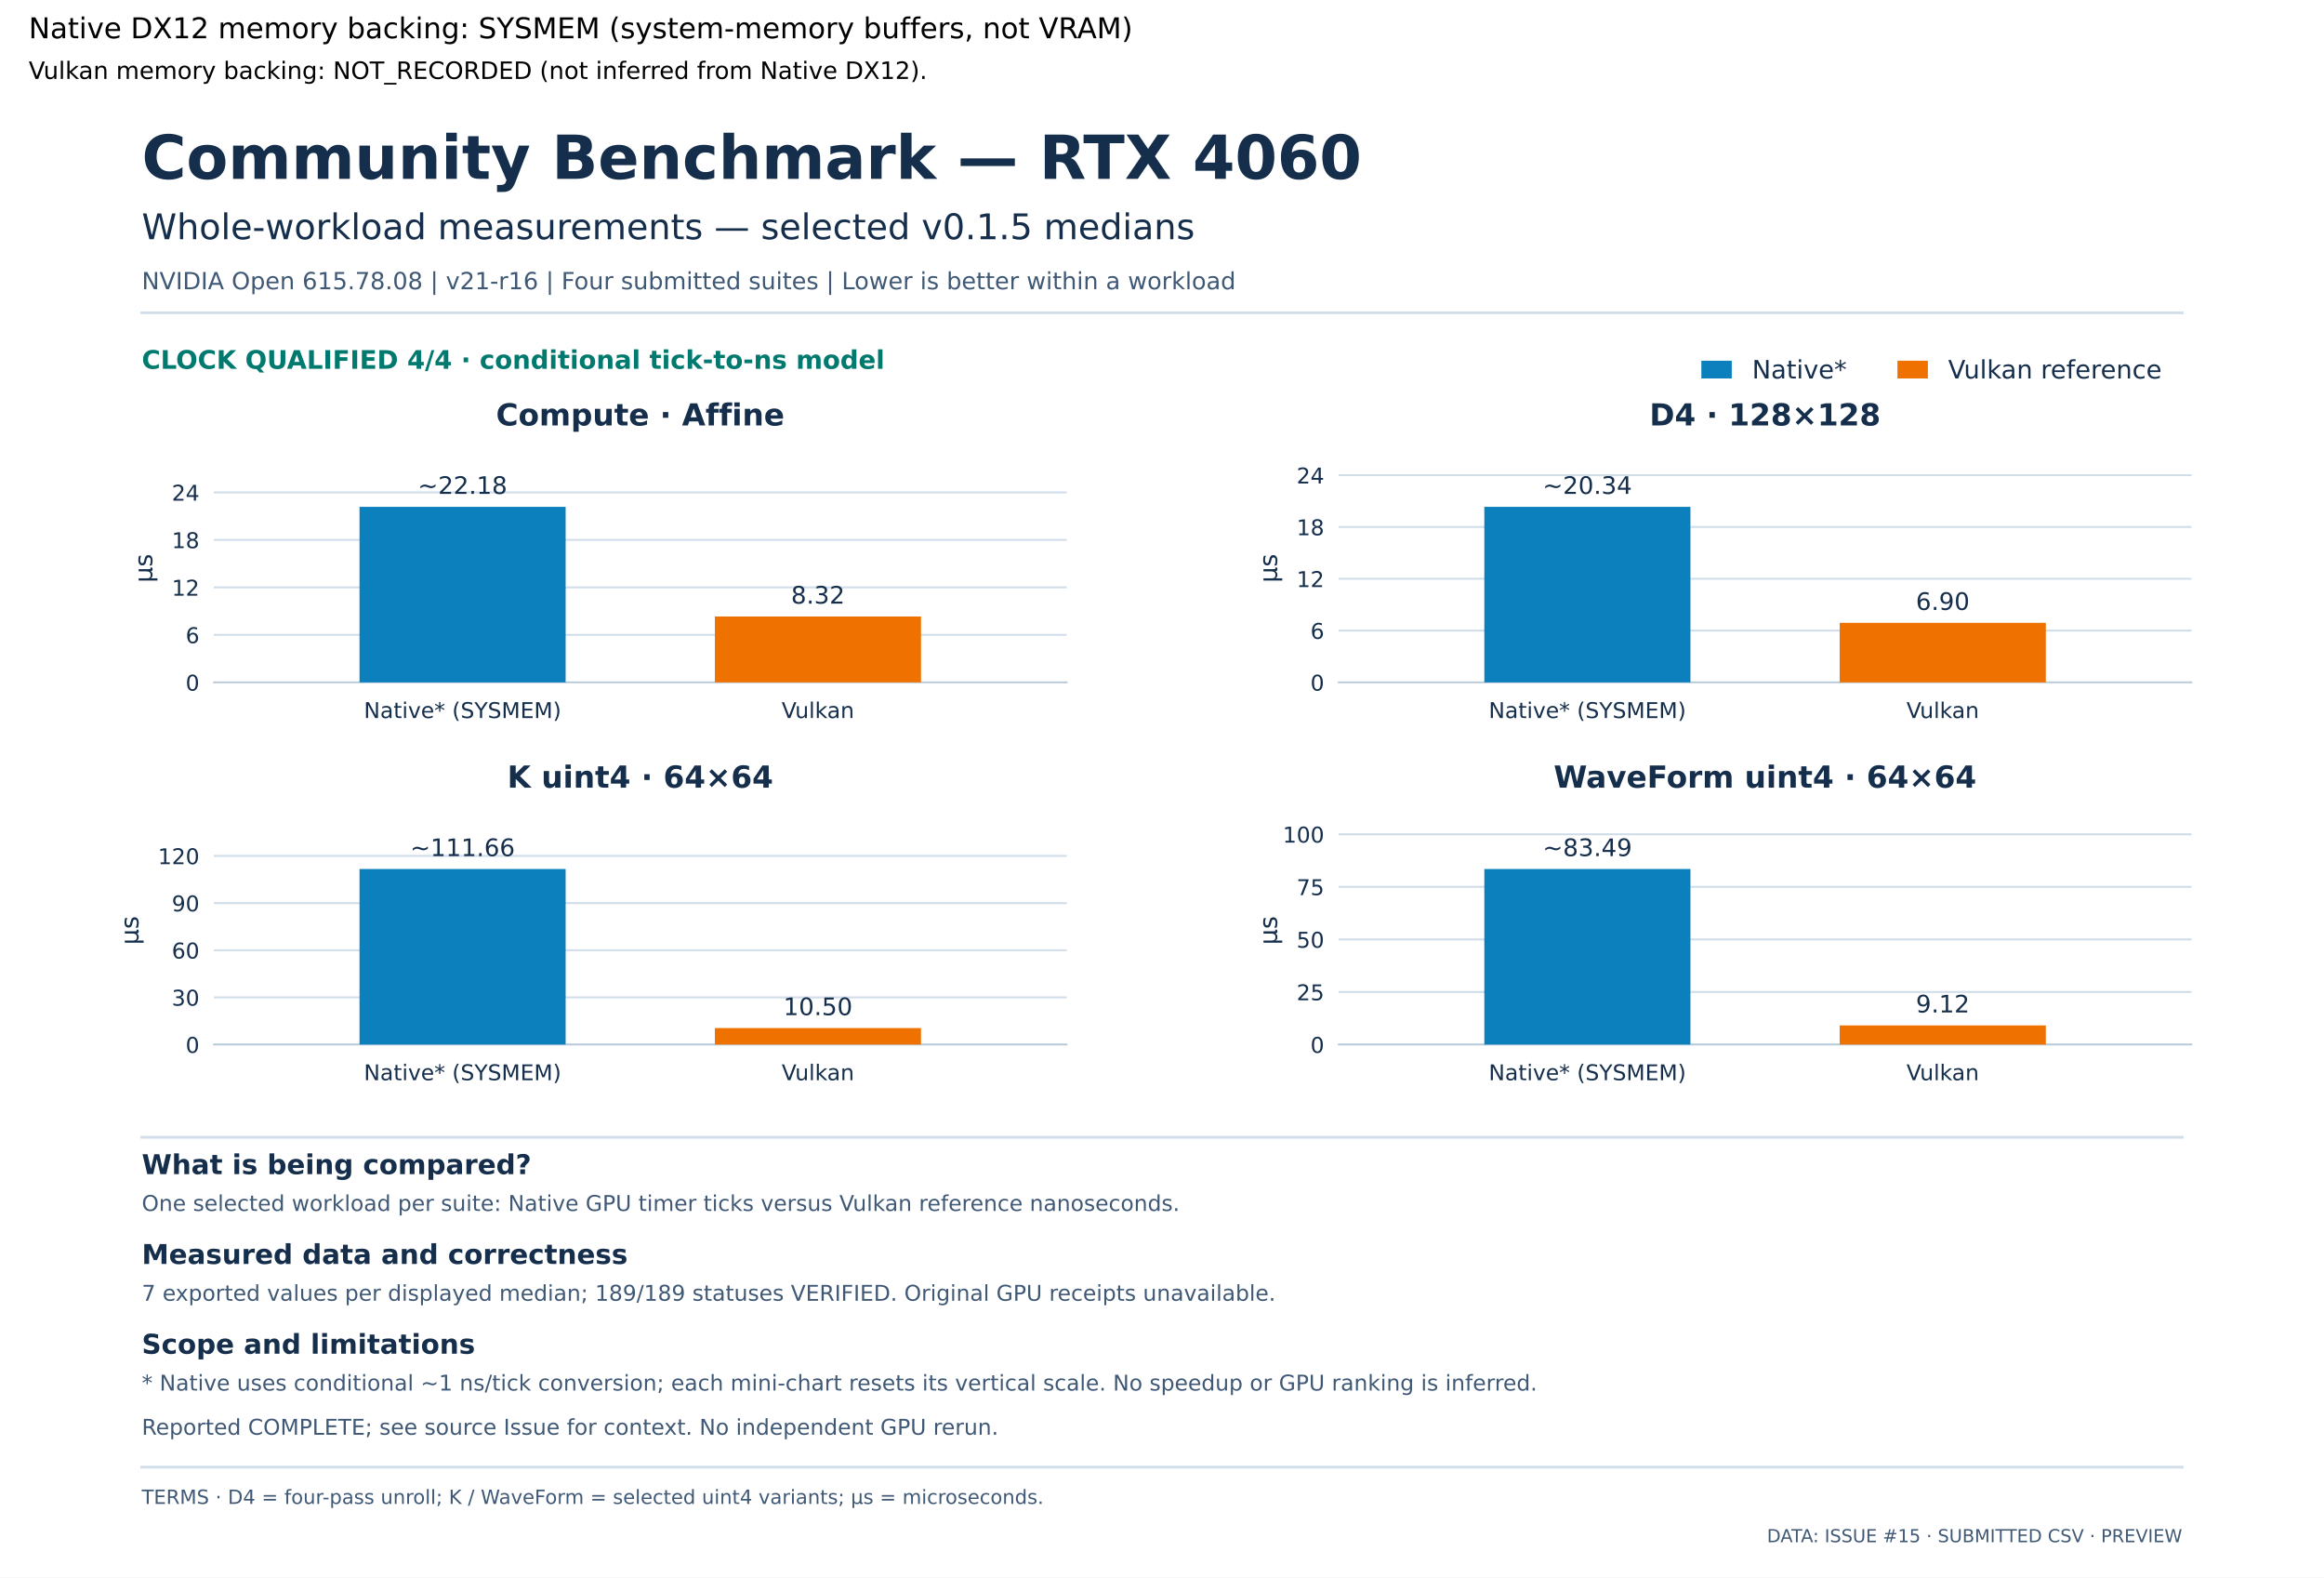
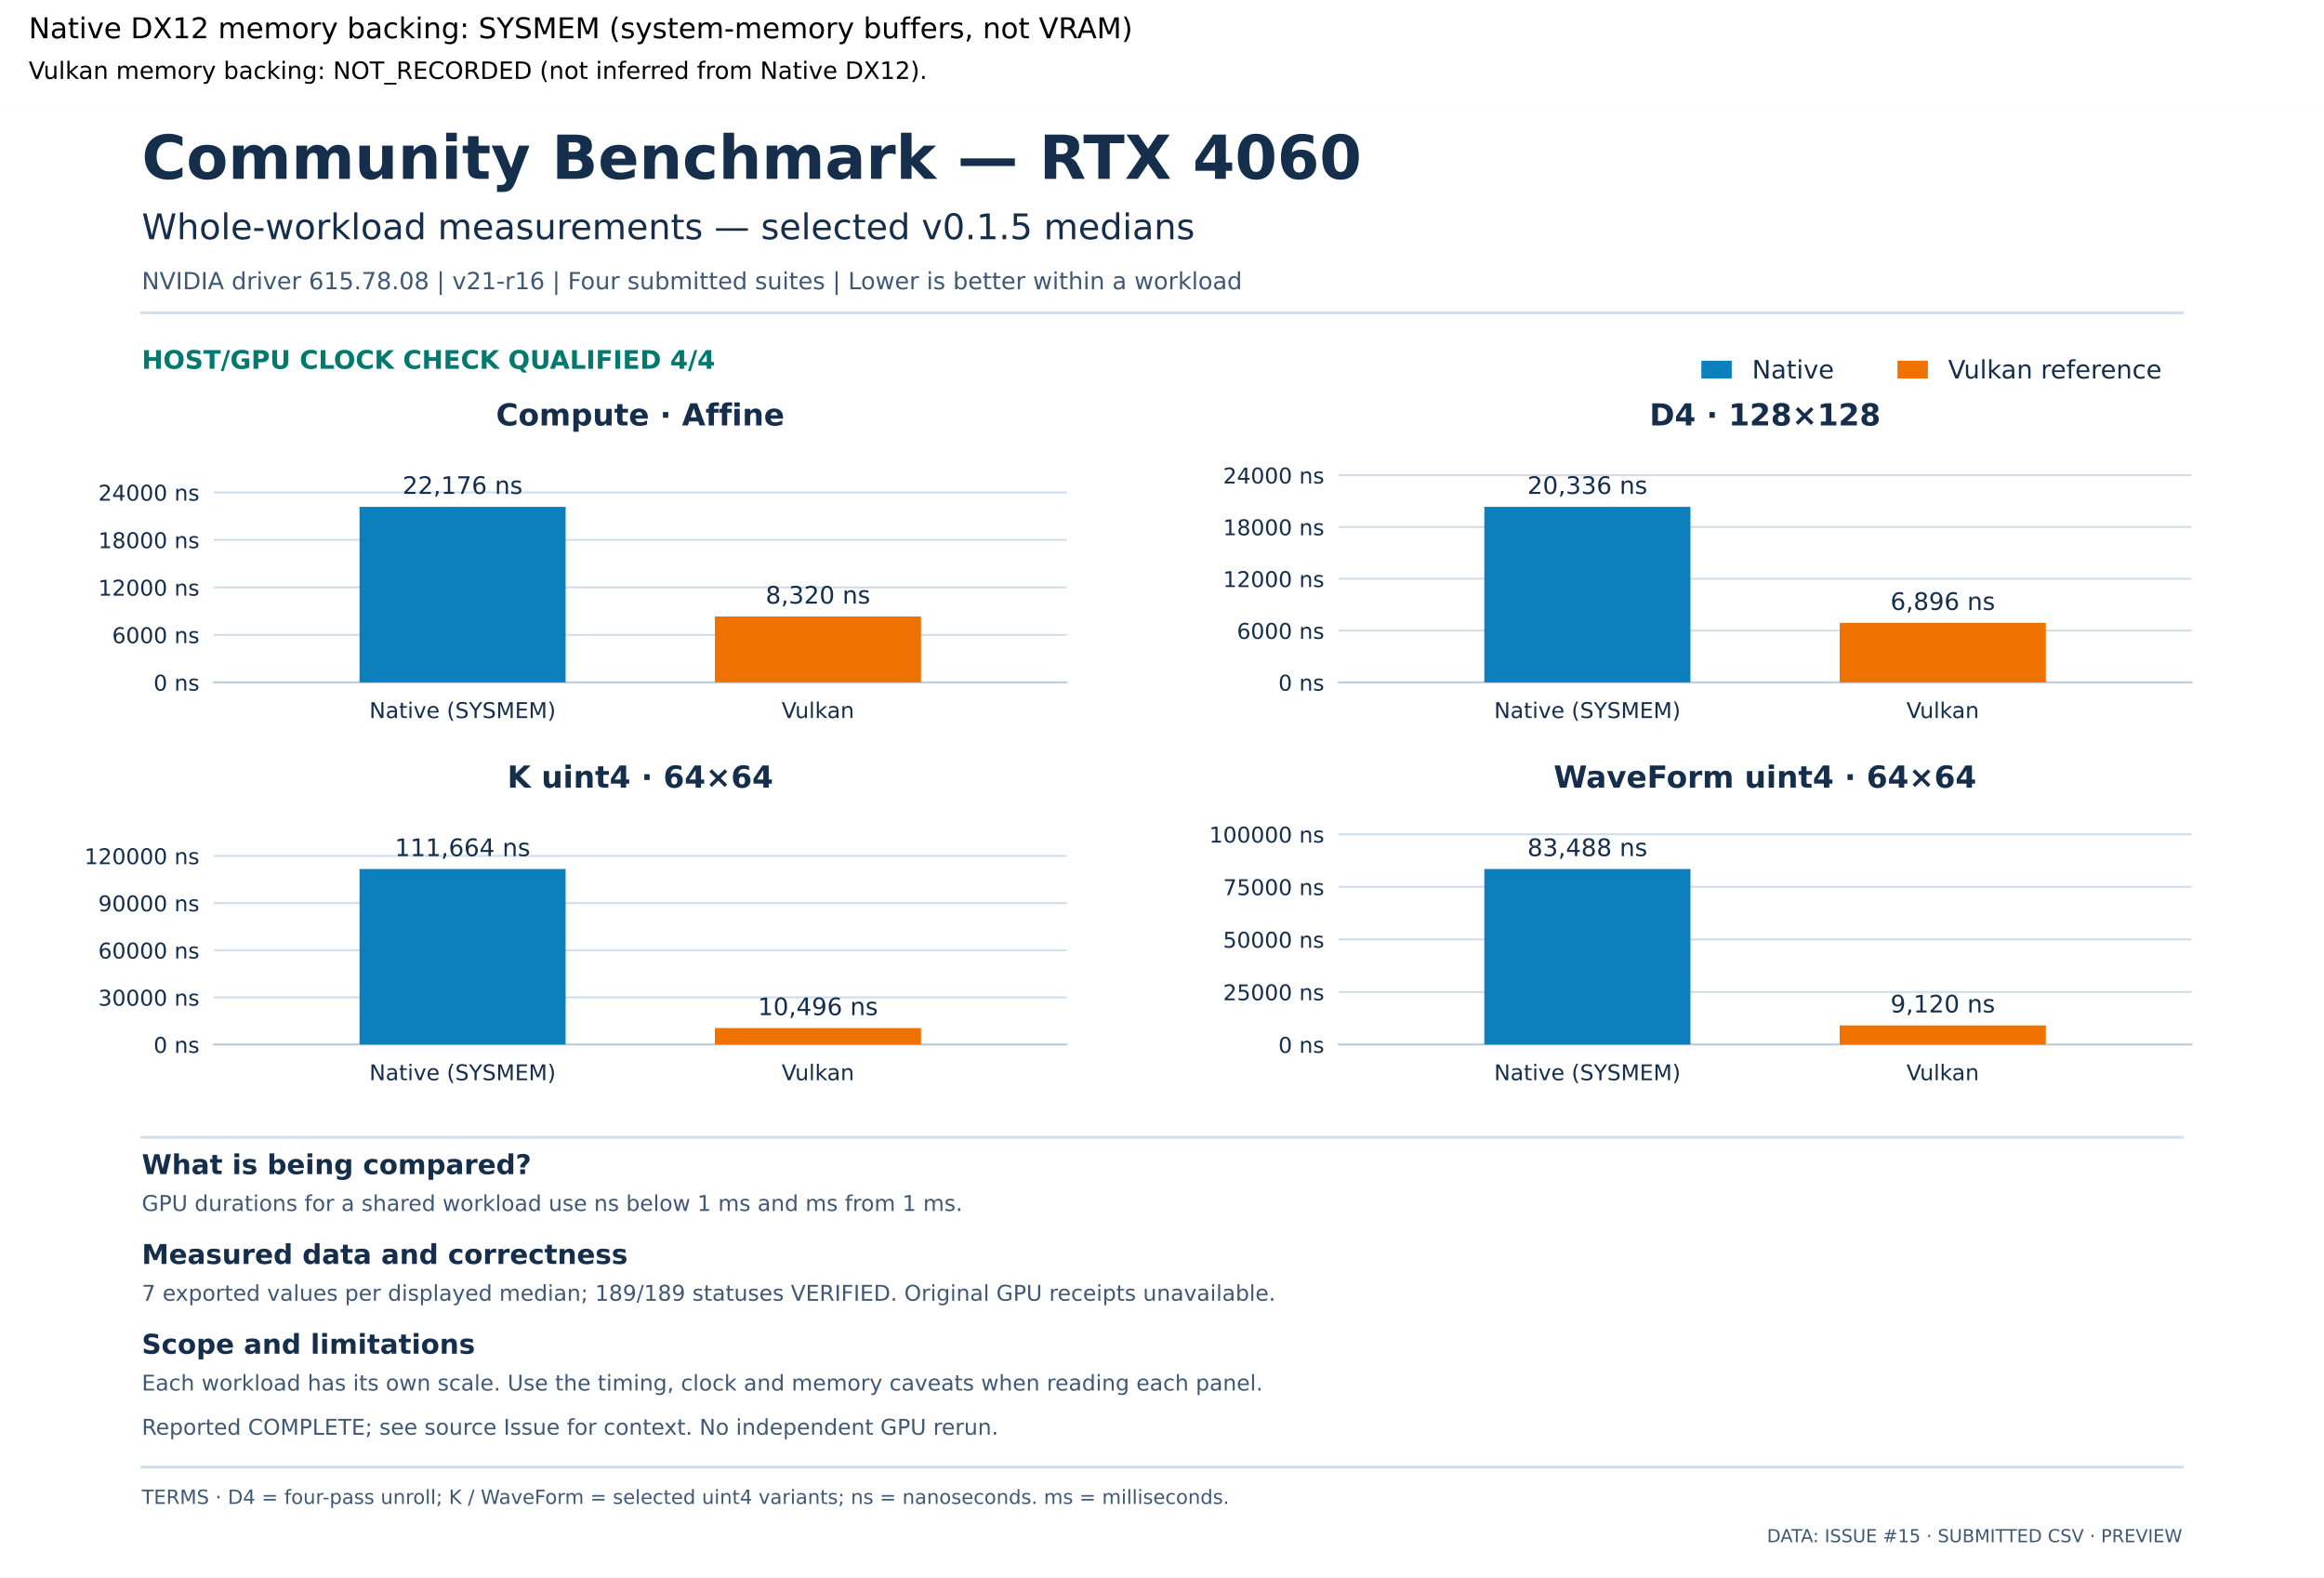
<svg xmlns="http://www.w3.org/2000/svg" width="972pt" height="659.6pt" viewBox="0 0 972 659.6" version="1.1">
  <defs>
    <style type="text/css">*{stroke-linejoin: round; stroke-linecap: butt}</style>
  </defs>
  <g id="memory-backing-label">
    <rect width="972" height="44" fill="white" />
    <text x="12" y="16" font-family="DejaVu Sans" font-size="12">Native DX12 memory backing: SYSMEM (system-memory buffers, not VRAM)</text>
    <text x="12" y="33" font-family="DejaVu Sans" font-size="10">Vulkan memory backing: NOT_RECORDED (not inferred from Native DX12).</text>
  </g>
  <g id="memory-label-offset" transform="translate(0 44)">
    <g id="figure_1">
      <g id="patch_1">
        <path d="M 0 615.6  L 972 615.6  L 972 0  L 0 0  z " style="fill: #ffffff" />
      </g>
      <g id="axes_1">
        <g id="patch_2">
          <path d="M 89.424 241.315  L 446.148 241.315  L 446.148 145.897  L 89.424 145.897  z " style="fill: #ffffff" />
        </g>
        <g id="matplotlib.axis_1">
          <g id="xtick_1">
            <g id="line2d_1" />
            <g id="text_1">
-               <text style="font-size: 9.1px; font-family: 'DejaVu Sans'; text-anchor: middle; fill: #152e4c" x="193.469" y="256.23" transform="rotate(-0 193.4685 256.2298)">Native* (SYSMEM)</text>
+               <text style="font-size: 9.1px; font-family: 'DejaVu Sans'; text-anchor: middle; fill: #152e4c" x="193.469" y="256.23" transform="rotate(-0 193.4685 256.2298)">Native (SYSMEM)</text>
            </g>
          </g>
          <g id="xtick_2">
            <g id="line2d_2" />
            <g id="text_2">
              <text style="font-size: 9.1px; font-family: 'DejaVu Sans'; text-anchor: middle; fill: #152e4c" x="342.103" y="256.23" transform="rotate(-0 342.1035 256.2298)">Vulkan</text>
            </g>
          </g>
        </g>
        <g id="matplotlib.axis_2">
          <g id="ytick_1">
            <g id="line2d_3">
              <path d="M 89.424 241.315 L 446.148 241.315" clip-path="url(#pf90b617112)" style="fill: none; stroke: #d1deea; stroke-width: 0.82; stroke-linecap: square" />
            </g>
            <g id="line2d_4" />
            <g id="text_3">
-               <text style="font-size: 9.1px; font-family: 'DejaVu Sans'; text-anchor: end; fill: #152e4c" x="83.424" y="244.772" transform="rotate(-0 83.424 244.7725)">0</text>
+               <text style="font-size: 9.1px; font-family: 'DejaVu Sans'; text-anchor: end; fill: #152e4c" x="83.424" y="244.772" transform="rotate(-0 83.424 244.7725)">0 ns</text>
            </g>
          </g>
          <g id="ytick_2">
            <g id="line2d_5">
              <path d="M 89.424 221.456 L 446.148 221.456" clip-path="url(#pf90b617112)" style="fill: none; stroke: #d1deea; stroke-width: 0.82; stroke-linecap: square" />
            </g>
            <g id="line2d_6" />
            <g id="text_4">
-               <text style="font-size: 9.1px; font-family: 'DejaVu Sans'; text-anchor: end; fill: #152e4c" x="83.424" y="224.914" transform="rotate(-0 83.424 224.9136)">6</text>
+               <text style="font-size: 9.1px; font-family: 'DejaVu Sans'; text-anchor: end; fill: #152e4c" x="83.424" y="224.914" transform="rotate(-0 83.424 224.9136)">6000 ns</text>
            </g>
          </g>
          <g id="ytick_3">
            <g id="line2d_7">
              <path d="M 89.424 201.597 L 446.148 201.597" clip-path="url(#pf90b617112)" style="fill: none; stroke: #d1deea; stroke-width: 0.82; stroke-linecap: square" />
            </g>
            <g id="line2d_8" />
            <g id="text_5">
-               <text style="font-size: 9.1px; font-family: 'DejaVu Sans'; text-anchor: end; fill: #152e4c" x="83.424" y="205.055" transform="rotate(-0 83.424 205.0547)">12</text>
+               <text style="font-size: 9.1px; font-family: 'DejaVu Sans'; text-anchor: end; fill: #152e4c" x="83.424" y="205.055" transform="rotate(-0 83.424 205.0547)">12000 ns</text>
            </g>
          </g>
          <g id="ytick_4">
            <g id="line2d_9">
              <path d="M 89.424 181.739 L 446.148 181.739" clip-path="url(#pf90b617112)" style="fill: none; stroke: #d1deea; stroke-width: 0.82; stroke-linecap: square" />
            </g>
            <g id="line2d_10" />
            <g id="text_6">
-               <text style="font-size: 9.1px; font-family: 'DejaVu Sans'; text-anchor: end; fill: #152e4c" x="83.424" y="185.196" transform="rotate(-0 83.424 185.1958)">18</text>
+               <text style="font-size: 9.1px; font-family: 'DejaVu Sans'; text-anchor: end; fill: #152e4c" x="83.424" y="185.196" transform="rotate(-0 83.424 185.1958)">18000 ns</text>
            </g>
          </g>
          <g id="ytick_5">
            <g id="line2d_11">
              <path d="M 89.424 161.88 L 446.148 161.88" clip-path="url(#pf90b617112)" style="fill: none; stroke: #d1deea; stroke-width: 0.82; stroke-linecap: square" />
            </g>
            <g id="line2d_12" />
            <g id="text_7">
-               <text style="font-size: 9.1px; font-family: 'DejaVu Sans'; text-anchor: end; fill: #152e4c" x="83.424" y="165.337" transform="rotate(-0 83.424 165.3369)">24</text>
+               <text style="font-size: 9.1px; font-family: 'DejaVu Sans'; text-anchor: end; fill: #152e4c" x="83.424" y="165.337" transform="rotate(-0 83.424 165.3369)">24000 ns</text>
            </g>
          </g>
          <g id="text_8">
-             <text style="font-size: 10.4px; font-family: 'DejaVu Sans'; text-anchor: middle; fill: #152e4c" x="63.681" y="193.606" transform="rotate(-90 63.68138 193.6062)">µs</text>
+             <text style="font-size: 10.4px; font-family: 'DejaVu Sans'; text-anchor: middle; fill: #152e4c" x="63.681" y="193.606" transform="rotate(-90 63.68138 193.6062)" />
          </g>
        </g>
        <g id="patch_3">
          <path d="M 89.424 241.315  L 446.148 241.315  " style="fill: none; stroke: #b7c9d7; stroke-width: 0.7; stroke-linejoin: miter; stroke-linecap: square" />
        </g>
        <g id="patch_4">
          <path d="M 150.364 241.315 L 236.573 241.315 L 236.573 167.917 L 150.364 167.917 z" clip-path="url(#pf90b617112)" style="fill: #0c80bd" />
        </g>
        <g id="patch_5">
          <path d="M 298.999 241.315 L 385.208 241.315 L 385.208 213.778 L 298.999 213.778 z" clip-path="url(#pf90b617112)" style="fill: #ef7100" />
        </g>
        <g id="text_9">
-           <text style="font-size: 10.1px; font-family: 'DejaVu Sans'; text-anchor: middle; fill: #152e4c" x="193.469" y="162.513" transform="rotate(-0 193.4685 162.5133)">~22.18</text>
+           <text style="font-size: 10.1px; font-family: 'DejaVu Sans'; text-anchor: middle; fill: #152e4c" x="193.469" y="162.513" transform="rotate(-0 193.4685 162.5133)">22,176 ns</text>
        </g>
        <g id="text_10">
-           <text style="font-size: 10.1px; font-family: 'DejaVu Sans'; text-anchor: middle; fill: #152e4c" x="342.103" y="208.374" transform="rotate(-0 342.1035 208.3741)">8.32</text>
+           <text style="font-size: 10.1px; font-family: 'DejaVu Sans'; text-anchor: middle; fill: #152e4c" x="342.103" y="208.374" transform="rotate(-0 342.1035 208.3741)">8,320 ns</text>
        </g>
        <g id="text_11">
          <text style="font-weight: 700; font-size: 12.7px; font-family: 'DejaVu Sans'; text-anchor: middle; fill: #152e4c" x="267.786" y="133.897" transform="rotate(-0 267.786 133.8972)">Compute · Affine</text>
        </g>
      </g>
      <g id="axes_2">
        <g id="patch_6">
          <path d="M 559.872 241.315  L 916.596 241.315  L 916.596 145.897  L 559.872 145.897  z " style="fill: #ffffff" />
        </g>
        <g id="matplotlib.axis_3">
          <g id="xtick_3">
            <g id="line2d_13" />
            <g id="text_12">
-               <text style="font-size: 9.1px; font-family: 'DejaVu Sans'; text-anchor: middle; fill: #152e4c" x="663.917" y="256.23" transform="rotate(-0 663.9165 256.2298)">Native* (SYSMEM)</text>
+               <text style="font-size: 9.1px; font-family: 'DejaVu Sans'; text-anchor: middle; fill: #152e4c" x="663.917" y="256.23" transform="rotate(-0 663.9165 256.2298)">Native (SYSMEM)</text>
            </g>
          </g>
          <g id="xtick_4">
            <g id="line2d_14" />
            <g id="text_13">
              <text style="font-size: 9.1px; font-family: 'DejaVu Sans'; text-anchor: middle; fill: #152e4c" x="812.552" y="256.23" transform="rotate(-0 812.5515 256.2298)">Vulkan</text>
            </g>
          </g>
        </g>
        <g id="matplotlib.axis_4">
          <g id="ytick_6">
            <g id="line2d_15">
              <path d="M 559.872 241.315 L 916.596 241.315" clip-path="url(#p47ffd843cd)" style="fill: none; stroke: #d1deea; stroke-width: 0.82; stroke-linecap: square" />
            </g>
            <g id="line2d_16" />
            <g id="text_14">
-               <text style="font-size: 9.1px; font-family: 'DejaVu Sans'; text-anchor: end; fill: #152e4c" x="553.872" y="244.772" transform="rotate(-0 553.872 244.7725)">0</text>
+               <text style="font-size: 9.1px; font-family: 'DejaVu Sans'; text-anchor: end; fill: #152e4c" x="553.872" y="244.772" transform="rotate(-0 553.872 244.7725)">0 ns</text>
            </g>
          </g>
          <g id="ytick_7">
            <g id="line2d_17">
              <path d="M 559.872 219.659 L 916.596 219.659" clip-path="url(#p47ffd843cd)" style="fill: none; stroke: #d1deea; stroke-width: 0.82; stroke-linecap: square" />
            </g>
            <g id="line2d_18" />
            <g id="text_15">
-               <text style="font-size: 9.1px; font-family: 'DejaVu Sans'; text-anchor: end; fill: #152e4c" x="553.872" y="223.117" transform="rotate(-0 553.872 223.1168)">6</text>
+               <text style="font-size: 9.1px; font-family: 'DejaVu Sans'; text-anchor: end; fill: #152e4c" x="553.872" y="223.117" transform="rotate(-0 553.872 223.1168)">6000 ns</text>
            </g>
          </g>
          <g id="ytick_8">
            <g id="line2d_19">
              <path d="M 559.872 198.004 L 916.596 198.004" clip-path="url(#p47ffd843cd)" style="fill: none; stroke: #d1deea; stroke-width: 0.82; stroke-linecap: square" />
            </g>
            <g id="line2d_20" />
            <g id="text_16">
-               <text style="font-size: 9.1px; font-family: 'DejaVu Sans'; text-anchor: end; fill: #152e4c" x="553.872" y="201.461" transform="rotate(-0 553.872 201.461)">12</text>
+               <text style="font-size: 9.1px; font-family: 'DejaVu Sans'; text-anchor: end; fill: #152e4c" x="553.872" y="201.461" transform="rotate(-0 553.872 201.461)">12000 ns</text>
            </g>
          </g>
          <g id="ytick_9">
            <g id="line2d_21">
              <path d="M 559.872 176.348 L 916.596 176.348" clip-path="url(#p47ffd843cd)" style="fill: none; stroke: #d1deea; stroke-width: 0.82; stroke-linecap: square" />
            </g>
            <g id="line2d_22" />
            <g id="text_17">
-               <text style="font-size: 9.1px; font-family: 'DejaVu Sans'; text-anchor: end; fill: #152e4c" x="553.872" y="179.805" transform="rotate(-0 553.872 179.8053)">18</text>
+               <text style="font-size: 9.1px; font-family: 'DejaVu Sans'; text-anchor: end; fill: #152e4c" x="553.872" y="179.805" transform="rotate(-0 553.872 179.8053)">18000 ns</text>
            </g>
          </g>
          <g id="ytick_10">
            <g id="line2d_23">
              <path d="M 559.872 154.692 L 916.596 154.692" clip-path="url(#p47ffd843cd)" style="fill: none; stroke: #d1deea; stroke-width: 0.82; stroke-linecap: square" />
            </g>
            <g id="line2d_24" />
            <g id="text_18">
-               <text style="font-size: 9.1px; font-family: 'DejaVu Sans'; text-anchor: end; fill: #152e4c" x="553.872" y="158.15" transform="rotate(-0 553.872 158.1496)">24</text>
+               <text style="font-size: 9.1px; font-family: 'DejaVu Sans'; text-anchor: end; fill: #152e4c" x="553.872" y="158.15" transform="rotate(-0 553.872 158.1496)">24000 ns</text>
            </g>
          </g>
          <g id="text_19">
-             <text style="font-size: 10.4px; font-family: 'DejaVu Sans'; text-anchor: middle; fill: #152e4c" x="534.129" y="193.606" transform="rotate(-90 534.1294 193.6062)">µs</text>
+             <text style="font-size: 10.4px; font-family: 'DejaVu Sans'; text-anchor: middle; fill: #152e4c" x="534.129" y="193.606" transform="rotate(-90 534.1294 193.6062)" />
          </g>
        </g>
        <g id="patch_7">
          <path d="M 559.872 241.315  L 916.596 241.315  " style="fill: none; stroke: #b7c9d7; stroke-width: 0.7; stroke-linejoin: miter; stroke-linecap: square" />
        </g>
        <g id="patch_8">
          <path d="M 620.812 241.315 L 707.021 241.315 L 707.021 167.917 L 620.812 167.917 z" clip-path="url(#p47ffd843cd)" style="fill: #0c80bd" />
        </g>
        <g id="patch_9">
          <path d="M 769.447 241.315 L 855.656 241.315 L 855.656 216.426 L 769.447 216.426 z" clip-path="url(#p47ffd843cd)" style="fill: #ef7100" />
        </g>
        <g id="text_20">
-           <text style="font-size: 10.1px; font-family: 'DejaVu Sans'; text-anchor: middle; fill: #152e4c" x="663.917" y="162.513" transform="rotate(-0 663.9165 162.5133)">~20.34</text>
+           <text style="font-size: 10.1px; font-family: 'DejaVu Sans'; text-anchor: middle; fill: #152e4c" x="663.917" y="162.513" transform="rotate(-0 663.9165 162.5133)">20,336 ns</text>
        </g>
        <g id="text_21">
-           <text style="font-size: 10.1px; font-family: 'DejaVu Sans'; text-anchor: middle; fill: #152e4c" x="812.552" y="211.022" transform="rotate(-0 812.5515 211.0221)">6.90</text>
+           <text style="font-size: 10.1px; font-family: 'DejaVu Sans'; text-anchor: middle; fill: #152e4c" x="812.552" y="211.022" transform="rotate(-0 812.5515 211.0221)">6,896 ns</text>
        </g>
        <g id="text_22">
          <text style="font-weight: 700; font-size: 12.7px; font-family: 'DejaVu Sans'; text-anchor: middle; fill: #152e4c" x="738.234" y="133.897" transform="rotate(-0 738.234 133.8972)">D4 · 128×128</text>
        </g>
      </g>
      <g id="axes_3">
        <g id="patch_10">
          <path d="M 89.424 392.753  L 446.148 392.753  L 446.148 297.335  L 89.424 297.335  z " style="fill: #ffffff" />
        </g>
        <g id="matplotlib.axis_5">
          <g id="xtick_5">
            <g id="line2d_25" />
            <g id="text_23">
-               <text style="font-size: 9.1px; font-family: 'DejaVu Sans'; text-anchor: middle; fill: #152e4c" x="193.469" y="407.667" transform="rotate(-0 193.4685 407.6674)">Native* (SYSMEM)</text>
+               <text style="font-size: 9.1px; font-family: 'DejaVu Sans'; text-anchor: middle; fill: #152e4c" x="193.469" y="407.667" transform="rotate(-0 193.4685 407.6674)">Native (SYSMEM)</text>
            </g>
          </g>
          <g id="xtick_6">
            <g id="line2d_26" />
            <g id="text_24">
              <text style="font-size: 9.1px; font-family: 'DejaVu Sans'; text-anchor: middle; fill: #152e4c" x="342.103" y="407.667" transform="rotate(-0 342.1035 407.6674)">Vulkan</text>
            </g>
          </g>
        </g>
        <g id="matplotlib.axis_6">
          <g id="ytick_11">
            <g id="line2d_27">
              <path d="M 89.424 392.753 L 446.148 392.753" clip-path="url(#p87162da46b)" style="fill: none; stroke: #d1deea; stroke-width: 0.82; stroke-linecap: square" />
            </g>
            <g id="line2d_28" />
            <g id="text_25">
-               <text style="font-size: 9.1px; font-family: 'DejaVu Sans'; text-anchor: end; fill: #152e4c" x="83.424" y="396.21" transform="rotate(-0 83.424 396.2101)">0</text>
+               <text style="font-size: 9.1px; font-family: 'DejaVu Sans'; text-anchor: end; fill: #152e4c" x="83.424" y="396.21" transform="rotate(-0 83.424 396.2101)">0 ns</text>
            </g>
          </g>
          <g id="ytick_12">
            <g id="line2d_29">
              <path d="M 89.424 373.033 L 446.148 373.033" clip-path="url(#p87162da46b)" style="fill: none; stroke: #d1deea; stroke-width: 0.82; stroke-linecap: square" />
            </g>
            <g id="line2d_30" />
            <g id="text_26">
-               <text style="font-size: 9.1px; font-family: 'DejaVu Sans'; text-anchor: end; fill: #152e4c" x="83.424" y="376.491" transform="rotate(-0 83.424 376.4906)">30</text>
+               <text style="font-size: 9.1px; font-family: 'DejaVu Sans'; text-anchor: end; fill: #152e4c" x="83.424" y="376.491" transform="rotate(-0 83.424 376.4906)">30000 ns</text>
            </g>
          </g>
          <g id="ytick_13">
            <g id="line2d_31">
              <path d="M 89.424 353.314 L 446.148 353.314" clip-path="url(#p87162da46b)" style="fill: none; stroke: #d1deea; stroke-width: 0.82; stroke-linecap: square" />
            </g>
            <g id="line2d_32" />
            <g id="text_27">
-               <text style="font-size: 9.1px; font-family: 'DejaVu Sans'; text-anchor: end; fill: #152e4c" x="83.424" y="356.771" transform="rotate(-0 83.424 356.7712)">60</text>
+               <text style="font-size: 9.1px; font-family: 'DejaVu Sans'; text-anchor: end; fill: #152e4c" x="83.424" y="356.771" transform="rotate(-0 83.424 356.7712)">60000 ns</text>
            </g>
          </g>
          <g id="ytick_14">
            <g id="line2d_33">
              <path d="M 89.424 333.594 L 446.148 333.594" clip-path="url(#p87162da46b)" style="fill: none; stroke: #d1deea; stroke-width: 0.82; stroke-linecap: square" />
            </g>
            <g id="line2d_34" />
            <g id="text_28">
-               <text style="font-size: 9.1px; font-family: 'DejaVu Sans'; text-anchor: end; fill: #152e4c" x="83.424" y="337.052" transform="rotate(-0 83.424 337.0517)">90</text>
+               <text style="font-size: 9.1px; font-family: 'DejaVu Sans'; text-anchor: end; fill: #152e4c" x="83.424" y="337.052" transform="rotate(-0 83.424 337.0517)">90000 ns</text>
            </g>
          </g>
          <g id="ytick_15">
            <g id="line2d_35">
              <path d="M 89.424 313.875 L 446.148 313.875" clip-path="url(#p87162da46b)" style="fill: none; stroke: #d1deea; stroke-width: 0.82; stroke-linecap: square" />
            </g>
            <g id="line2d_36" />
            <g id="text_29">
-               <text style="font-size: 9.1px; font-family: 'DejaVu Sans'; text-anchor: end; fill: #152e4c" x="83.424" y="317.332" transform="rotate(-0 83.424 317.3322)">120</text>
+               <text style="font-size: 9.1px; font-family: 'DejaVu Sans'; text-anchor: end; fill: #152e4c" x="83.424" y="317.332" transform="rotate(-0 83.424 317.3322)">120000 ns</text>
            </g>
          </g>
          <g id="text_30">
-             <text style="font-size: 10.4px; font-family: 'DejaVu Sans'; text-anchor: middle; fill: #152e4c" x="57.892" y="345.044" transform="rotate(-90 57.8915 345.0438)">µs</text>
+             <text style="font-size: 10.4px; font-family: 'DejaVu Sans'; text-anchor: middle; fill: #152e4c" x="57.892" y="345.044" transform="rotate(-90 57.8915 345.0438)" />
          </g>
        </g>
        <g id="patch_11">
          <path d="M 89.424 392.753  L 446.148 392.753  " style="fill: none; stroke: #b7c9d7; stroke-width: 0.7; stroke-linejoin: miter; stroke-linecap: square" />
        </g>
        <g id="patch_12">
          <path d="M 150.364 392.753 L 236.573 392.753 L 236.573 319.354 L 150.364 319.354 z" clip-path="url(#p87162da46b)" style="fill: #0c80bd" />
        </g>
        <g id="patch_13">
          <path d="M 298.999 392.753 L 385.208 392.753 L 385.208 385.854 L 298.999 385.854 z" clip-path="url(#p87162da46b)" style="fill: #ef7100" />
        </g>
        <g id="text_31">
-           <text style="font-size: 10.1px; font-family: 'DejaVu Sans'; text-anchor: middle; fill: #152e4c" x="193.469" y="313.951" transform="rotate(-0 193.4685 313.9509)">~111.66</text>
+           <text style="font-size: 10.1px; font-family: 'DejaVu Sans'; text-anchor: middle; fill: #152e4c" x="193.469" y="313.951" transform="rotate(-0 193.4685 313.9509)">111,664 ns</text>
        </g>
        <g id="text_32">
-           <text style="font-size: 10.1px; font-family: 'DejaVu Sans'; text-anchor: middle; fill: #152e4c" x="342.103" y="380.45" transform="rotate(-0 342.1035 380.4502)">10.50</text>
+           <text style="font-size: 10.1px; font-family: 'DejaVu Sans'; text-anchor: middle; fill: #152e4c" x="342.103" y="380.45" transform="rotate(-0 342.1035 380.4502)">10,496 ns</text>
        </g>
        <g id="text_33">
          <text style="font-weight: 700; font-size: 12.7px; font-family: 'DejaVu Sans'; text-anchor: middle; fill: #152e4c" x="267.786" y="285.335" transform="rotate(-0 267.786 285.3348)">K uint4 · 64×64</text>
        </g>
      </g>
      <g id="axes_4">
        <g id="patch_14">
          <path d="M 559.872 392.753  L 916.596 392.753  L 916.596 297.335  L 559.872 297.335  z " style="fill: #ffffff" />
        </g>
        <g id="matplotlib.axis_7">
          <g id="xtick_7">
            <g id="line2d_37" />
            <g id="text_34">
-               <text style="font-size: 9.1px; font-family: 'DejaVu Sans'; text-anchor: middle; fill: #152e4c" x="663.917" y="407.667" transform="rotate(-0 663.9165 407.6674)">Native* (SYSMEM)</text>
+               <text style="font-size: 9.1px; font-family: 'DejaVu Sans'; text-anchor: middle; fill: #152e4c" x="663.917" y="407.667" transform="rotate(-0 663.9165 407.6674)">Native (SYSMEM)</text>
            </g>
          </g>
          <g id="xtick_8">
            <g id="line2d_38" />
            <g id="text_35">
              <text style="font-size: 9.1px; font-family: 'DejaVu Sans'; text-anchor: middle; fill: #152e4c" x="812.552" y="407.667" transform="rotate(-0 812.5515 407.6674)">Vulkan</text>
            </g>
          </g>
        </g>
        <g id="matplotlib.axis_8">
          <g id="ytick_16">
            <g id="line2d_39">
              <path d="M 559.872 392.753 L 916.596 392.753" clip-path="url(#pd8f88adcad)" style="fill: none; stroke: #d1deea; stroke-width: 0.82; stroke-linecap: square" />
            </g>
            <g id="line2d_40" />
            <g id="text_36">
-               <text style="font-size: 9.1px; font-family: 'DejaVu Sans'; text-anchor: end; fill: #152e4c" x="553.872" y="396.21" transform="rotate(-0 553.872 396.2101)">0</text>
+               <text style="font-size: 9.1px; font-family: 'DejaVu Sans'; text-anchor: end; fill: #152e4c" x="553.872" y="396.21" transform="rotate(-0 553.872 396.2101)">0 ns</text>
            </g>
          </g>
          <g id="ytick_17">
            <g id="line2d_41">
              <path d="M 559.872 370.774 L 916.596 370.774" clip-path="url(#pd8f88adcad)" style="fill: none; stroke: #d1deea; stroke-width: 0.82; stroke-linecap: square" />
            </g>
            <g id="line2d_42" />
            <g id="text_37">
-               <text style="font-size: 9.1px; font-family: 'DejaVu Sans'; text-anchor: end; fill: #152e4c" x="553.872" y="374.231" transform="rotate(-0 553.872 374.2313)">25</text>
+               <text style="font-size: 9.1px; font-family: 'DejaVu Sans'; text-anchor: end; fill: #152e4c" x="553.872" y="374.231" transform="rotate(-0 553.872 374.2313)">25000 ns</text>
            </g>
          </g>
          <g id="ytick_18">
            <g id="line2d_43">
              <path d="M 559.872 348.795 L 916.596 348.795" clip-path="url(#pd8f88adcad)" style="fill: none; stroke: #d1deea; stroke-width: 0.82; stroke-linecap: square" />
            </g>
            <g id="line2d_44" />
            <g id="text_38">
-               <text style="font-size: 9.1px; font-family: 'DejaVu Sans'; text-anchor: end; fill: #152e4c" x="553.872" y="352.253" transform="rotate(-0 553.872 352.2526)">50</text>
+               <text style="font-size: 9.1px; font-family: 'DejaVu Sans'; text-anchor: end; fill: #152e4c" x="553.872" y="352.253" transform="rotate(-0 553.872 352.2526)">50000 ns</text>
            </g>
          </g>
          <g id="ytick_19">
            <g id="line2d_45">
              <path d="M 559.872 326.817 L 916.596 326.817" clip-path="url(#pd8f88adcad)" style="fill: none; stroke: #d1deea; stroke-width: 0.82; stroke-linecap: square" />
            </g>
            <g id="line2d_46" />
            <g id="text_39">
-               <text style="font-size: 9.1px; font-family: 'DejaVu Sans'; text-anchor: end; fill: #152e4c" x="553.872" y="330.274" transform="rotate(-0 553.872 330.2739)">75</text>
+               <text style="font-size: 9.1px; font-family: 'DejaVu Sans'; text-anchor: end; fill: #152e4c" x="553.872" y="330.274" transform="rotate(-0 553.872 330.2739)">75000 ns</text>
            </g>
          </g>
          <g id="ytick_20">
            <g id="line2d_47">
              <path d="M 559.872 304.838 L 916.596 304.838" clip-path="url(#pd8f88adcad)" style="fill: none; stroke: #d1deea; stroke-width: 0.82; stroke-linecap: square" />
            </g>
            <g id="line2d_48" />
            <g id="text_40">
-               <text style="font-size: 9.1px; font-family: 'DejaVu Sans'; text-anchor: end; fill: #152e4c" x="553.872" y="308.295" transform="rotate(-0 553.872 308.2951)">100</text>
+               <text style="font-size: 9.1px; font-family: 'DejaVu Sans'; text-anchor: end; fill: #152e4c" x="553.872" y="308.295" transform="rotate(-0 553.872 308.2951)">100000 ns</text>
            </g>
          </g>
          <g id="text_41">
-             <text style="font-size: 10.4px; font-family: 'DejaVu Sans'; text-anchor: middle; fill: #152e4c" x="534.129" y="345.044" transform="rotate(-90 534.1294 345.0438)">µs</text>
+             <text style="font-size: 10.4px; font-family: 'DejaVu Sans'; text-anchor: middle; fill: #152e4c" x="534.129" y="345.044" transform="rotate(-90 534.1294 345.0438)" />
          </g>
        </g>
        <g id="patch_15">
          <path d="M 559.872 392.753  L 916.596 392.753  " style="fill: none; stroke: #b7c9d7; stroke-width: 0.7; stroke-linejoin: miter; stroke-linecap: square" />
        </g>
        <g id="patch_16">
          <path d="M 620.812 392.753 L 707.021 392.753 L 707.021 319.354 L 620.812 319.354 z" clip-path="url(#pd8f88adcad)" style="fill: #0c80bd" />
        </g>
        <g id="patch_17">
          <path d="M 769.447 392.753 L 855.656 392.753 L 855.656 384.735 L 769.447 384.735 z" clip-path="url(#pd8f88adcad)" style="fill: #ef7100" />
        </g>
        <g id="text_42">
-           <text style="font-size: 10.1px; font-family: 'DejaVu Sans'; text-anchor: middle; fill: #152e4c" x="663.917" y="313.951" transform="rotate(-0 663.9165 313.9509)">~83.49</text>
+           <text style="font-size: 10.1px; font-family: 'DejaVu Sans'; text-anchor: middle; fill: #152e4c" x="663.917" y="313.951" transform="rotate(-0 663.9165 313.9509)">83,488 ns</text>
        </g>
        <g id="text_43">
-           <text style="font-size: 10.1px; font-family: 'DejaVu Sans'; text-anchor: middle; fill: #152e4c" x="812.552" y="379.332" transform="rotate(-0 812.5515 379.3315)">9.12</text>
+           <text style="font-size: 10.1px; font-family: 'DejaVu Sans'; text-anchor: middle; fill: #152e4c" x="812.552" y="379.332" transform="rotate(-0 812.5515 379.3315)">9,120 ns</text>
        </g>
        <g id="text_44">
          <text style="font-weight: 700; font-size: 12.7px; font-family: 'DejaVu Sans'; text-anchor: middle; fill: #152e4c" x="738.234" y="285.335" transform="rotate(-0 738.234 285.3348)">WaveForm uint4 · 64×64</text>
        </g>
      </g>
      <g id="line2d_49">
        <path d="M 59.292 86.8  L 912.708 86.8  " style="fill: none; stroke: #d1deea; stroke-width: 1.15; stroke-linecap: square" />
      </g>
      <g id="line2d_50">
        <path d="M 59.292 431.536  L 912.708 431.536  " style="fill: none; stroke: #d1deea; stroke-width: 1.15; stroke-linecap: square" />
      </g>
      <g id="line2d_51">
        <path d="M 59.292 569.43  L 912.708 569.43  " style="fill: none; stroke: #d1deea; stroke-width: 1.15; stroke-linecap: square" />
      </g>
      <g id="text_45">
        <text style="font-weight: 700; font-size: 25.4px; font-family: 'DejaVu Sans'; text-anchor: start; fill: #152e4c" x="59.292" y="30.78" transform="rotate(-0 59.292 30.78)">Community Benchmark — RTX 4060</text>
      </g>
      <g id="text_46">
        <text style="font-size: 14.8px; font-family: 'DejaVu Sans'; text-anchor: start; fill: #152e4c" x="59.292" y="56.02" transform="rotate(-0 59.292 56.0196)">Whole-workload measurements — selected v0.1.5 medians</text>
      </g>
      <g id="text_47">
-         <text style="font-size: 9.9px; font-family: 'DejaVu Sans'; text-anchor: start; fill: #3f5875" x="59.292" y="76.95" transform="rotate(-0 59.292 76.95)">NVIDIA Open 615.78.08  |  v21-r16  |  Four submitted suites  |  Lower is better within a workload</text>
+         <text style="font-size: 9.9px; font-family: 'DejaVu Sans'; text-anchor: start; fill: #3f5875" x="59.292" y="76.95" transform="rotate(-0 59.292 76.95)">NVIDIA driver 615.78.08  |  v21-r16  |  Four submitted suites  |  Lower is better within a workload</text>
      </g>
      <g id="text_48">
-         <text style="font-weight: 700; font-size: 10.7px; font-family: 'DejaVu Sans'; text-anchor: start; fill: #00796e" x="59.292" y="110.192" transform="rotate(-0 59.292 110.1924)">CLOCK QUALIFIED 4/4 · conditional tick-to-ns model</text>
+         <text style="font-weight: 700; font-size: 10.7px; font-family: 'DejaVu Sans'; text-anchor: start; fill: #00796e" x="59.292" y="110.192" transform="rotate(-0 59.292 110.1924)">HOST/GPU CLOCK CHECK QUALIFIED 4/4</text>
      </g>
      <g id="text_49">
        <text style="font-weight: 700; font-size: 11.4px; font-family: 'DejaVu Sans'; text-anchor: start; fill: #152e4c" x="59.292" y="446.926" transform="rotate(-0 59.292 446.9256)">What is being compared?</text>
      </g>
      <g id="text_50">
-         <text style="font-size: 9.1px; font-family: 'DejaVu Sans'; text-anchor: start; fill: #3f5875" x="59.292" y="462.316" transform="rotate(-0 59.292 462.3156)">One selected workload per suite: Native GPU timer ticks versus Vulkan reference nanoseconds.</text>
+         <text style="font-size: 9.1px; font-family: 'DejaVu Sans'; text-anchor: start; fill: #3f5875" x="59.292" y="462.316" transform="rotate(-0 59.292 462.3156)">GPU durations for a shared workload use ns below 1 ms and ms from 1 ms.</text>
      </g>
      <g id="text_51">
        <text style="font-weight: 700; font-size: 11.4px; font-family: 'DejaVu Sans'; text-anchor: start; fill: #152e4c" x="59.292" y="484.477" transform="rotate(-0 59.292 484.4772)">Measured data and correctness</text>
      </g>
      <g id="text_52">
        <text style="font-size: 9.1px; font-family: 'DejaVu Sans'; text-anchor: start; fill: #3f5875" x="59.292" y="499.867" transform="rotate(-0 59.292 499.8672)">7 exported values per displayed median; 189/189 statuses VERIFIED. Original GPU receipts unavailable.</text>
      </g>
      <g id="text_53">
        <text style="font-weight: 700; font-size: 11.4px; font-family: 'DejaVu Sans'; text-anchor: start; fill: #152e4c" x="59.292" y="522.029" transform="rotate(-0 59.292 522.0288)">Scope and limitations</text>
      </g>
      <g id="text_54">
-         <text style="font-size: 9.1px; font-family: 'DejaVu Sans'; text-anchor: start; fill: #3f5875" x="59.292" y="537.419" transform="rotate(-0 59.292 537.4188)">* Native uses conditional ~1 ns/tick conversion; each mini-chart resets its vertical scale. No speedup or GPU ranking is inferred.</text>
+         <text style="font-size: 9.1px; font-family: 'DejaVu Sans'; text-anchor: start; fill: #3f5875" x="59.292" y="537.419" transform="rotate(-0 59.292 537.4188)">Each workload has its own scale. Use the timing, clock and memory caveats when reading each panel.</text>
      </g>
      <g id="text_55">
        <text style="font-size: 9.1px; font-family: 'DejaVu Sans'; text-anchor: start; fill: #3f5875" x="59.292" y="555.887" transform="rotate(-0 59.292 555.8868)">Reported COMPLETE; see source Issue for context. No independent GPU rerun.</text>
      </g>
      <g id="text_56">
-         <text style="font-size: 8.2px; font-family: 'DejaVu Sans'; text-anchor: start; fill: #3f5875" x="59.292" y="584.82" transform="rotate(-0 59.292 584.82)">TERMS  ·  D4 = four-pass unroll; K / WaveForm = selected uint4 variants; µs = microseconds.</text>
+         <text style="font-size: 8.2px; font-family: 'DejaVu Sans'; text-anchor: start; fill: #3f5875" x="59.292" y="584.82" transform="rotate(-0 59.292 584.82)">TERMS  ·  D4 = four-pass unroll; K / WaveForm = selected uint4 variants; ns = nanoseconds. ms = milliseconds.</text>
      </g>
      <g id="text_57">
        <text style="font-size: 7.5px; font-family: 'DejaVu Sans'; text-anchor: end; fill: #3f5875" x="912.708" y="600.826" transform="rotate(-0 912.708 600.8256)">DATA: ISSUE #15 · SUBMITTED CSV · PREVIEW</text>
      </g>
      <g id="legend_1">
        <g id="patch_18">
          <path d="M 711.579 114.244  L 724.299 114.244  L 724.299 106.824  L 711.579 106.824  z " style="fill: #0c80bd" />
        </g>
        <g id="text_58">
-           <text style="font-size: 10.6px; font-family: 'DejaVu Sans'; text-anchor: start; fill: #152e4c" x="732.779" y="114.244" transform="rotate(-0 732.7794 114.2435)">Native*</text>
+           <text style="font-size: 10.6px; font-family: 'DejaVu Sans'; text-anchor: start; fill: #152e4c" x="732.779" y="114.244" transform="rotate(-0 732.7794 114.2435)">Native</text>
        </g>
        <g id="patch_19">
          <path d="M 793.602 114.244  L 806.322 114.244  L 806.322 106.824  L 793.602 106.824  z " style="fill: #ef7100" />
        </g>
        <g id="text_59">
          <text style="font-size: 10.6px; font-family: 'DejaVu Sans'; text-anchor: start; fill: #152e4c" x="814.802" y="114.244" transform="rotate(-0 814.8019 114.2435)">Vulkan reference</text>
        </g>
      </g>
    </g>
    <defs>
      <clipPath id="pf90b617112">
        <rect x="89.424" y="145.897" width="356.724" height="95.418" />
      </clipPath>
      <clipPath id="p47ffd843cd">
        <rect x="559.872" y="145.897" width="356.724" height="95.418" />
      </clipPath>
      <clipPath id="p87162da46b">
        <rect x="89.424" y="297.335" width="356.724" height="95.418" />
      </clipPath>
      <clipPath id="pd8f88adcad">
        <rect x="559.872" y="297.335" width="356.724" height="95.418" />
      </clipPath>
    </defs>
  </g>
</svg>
